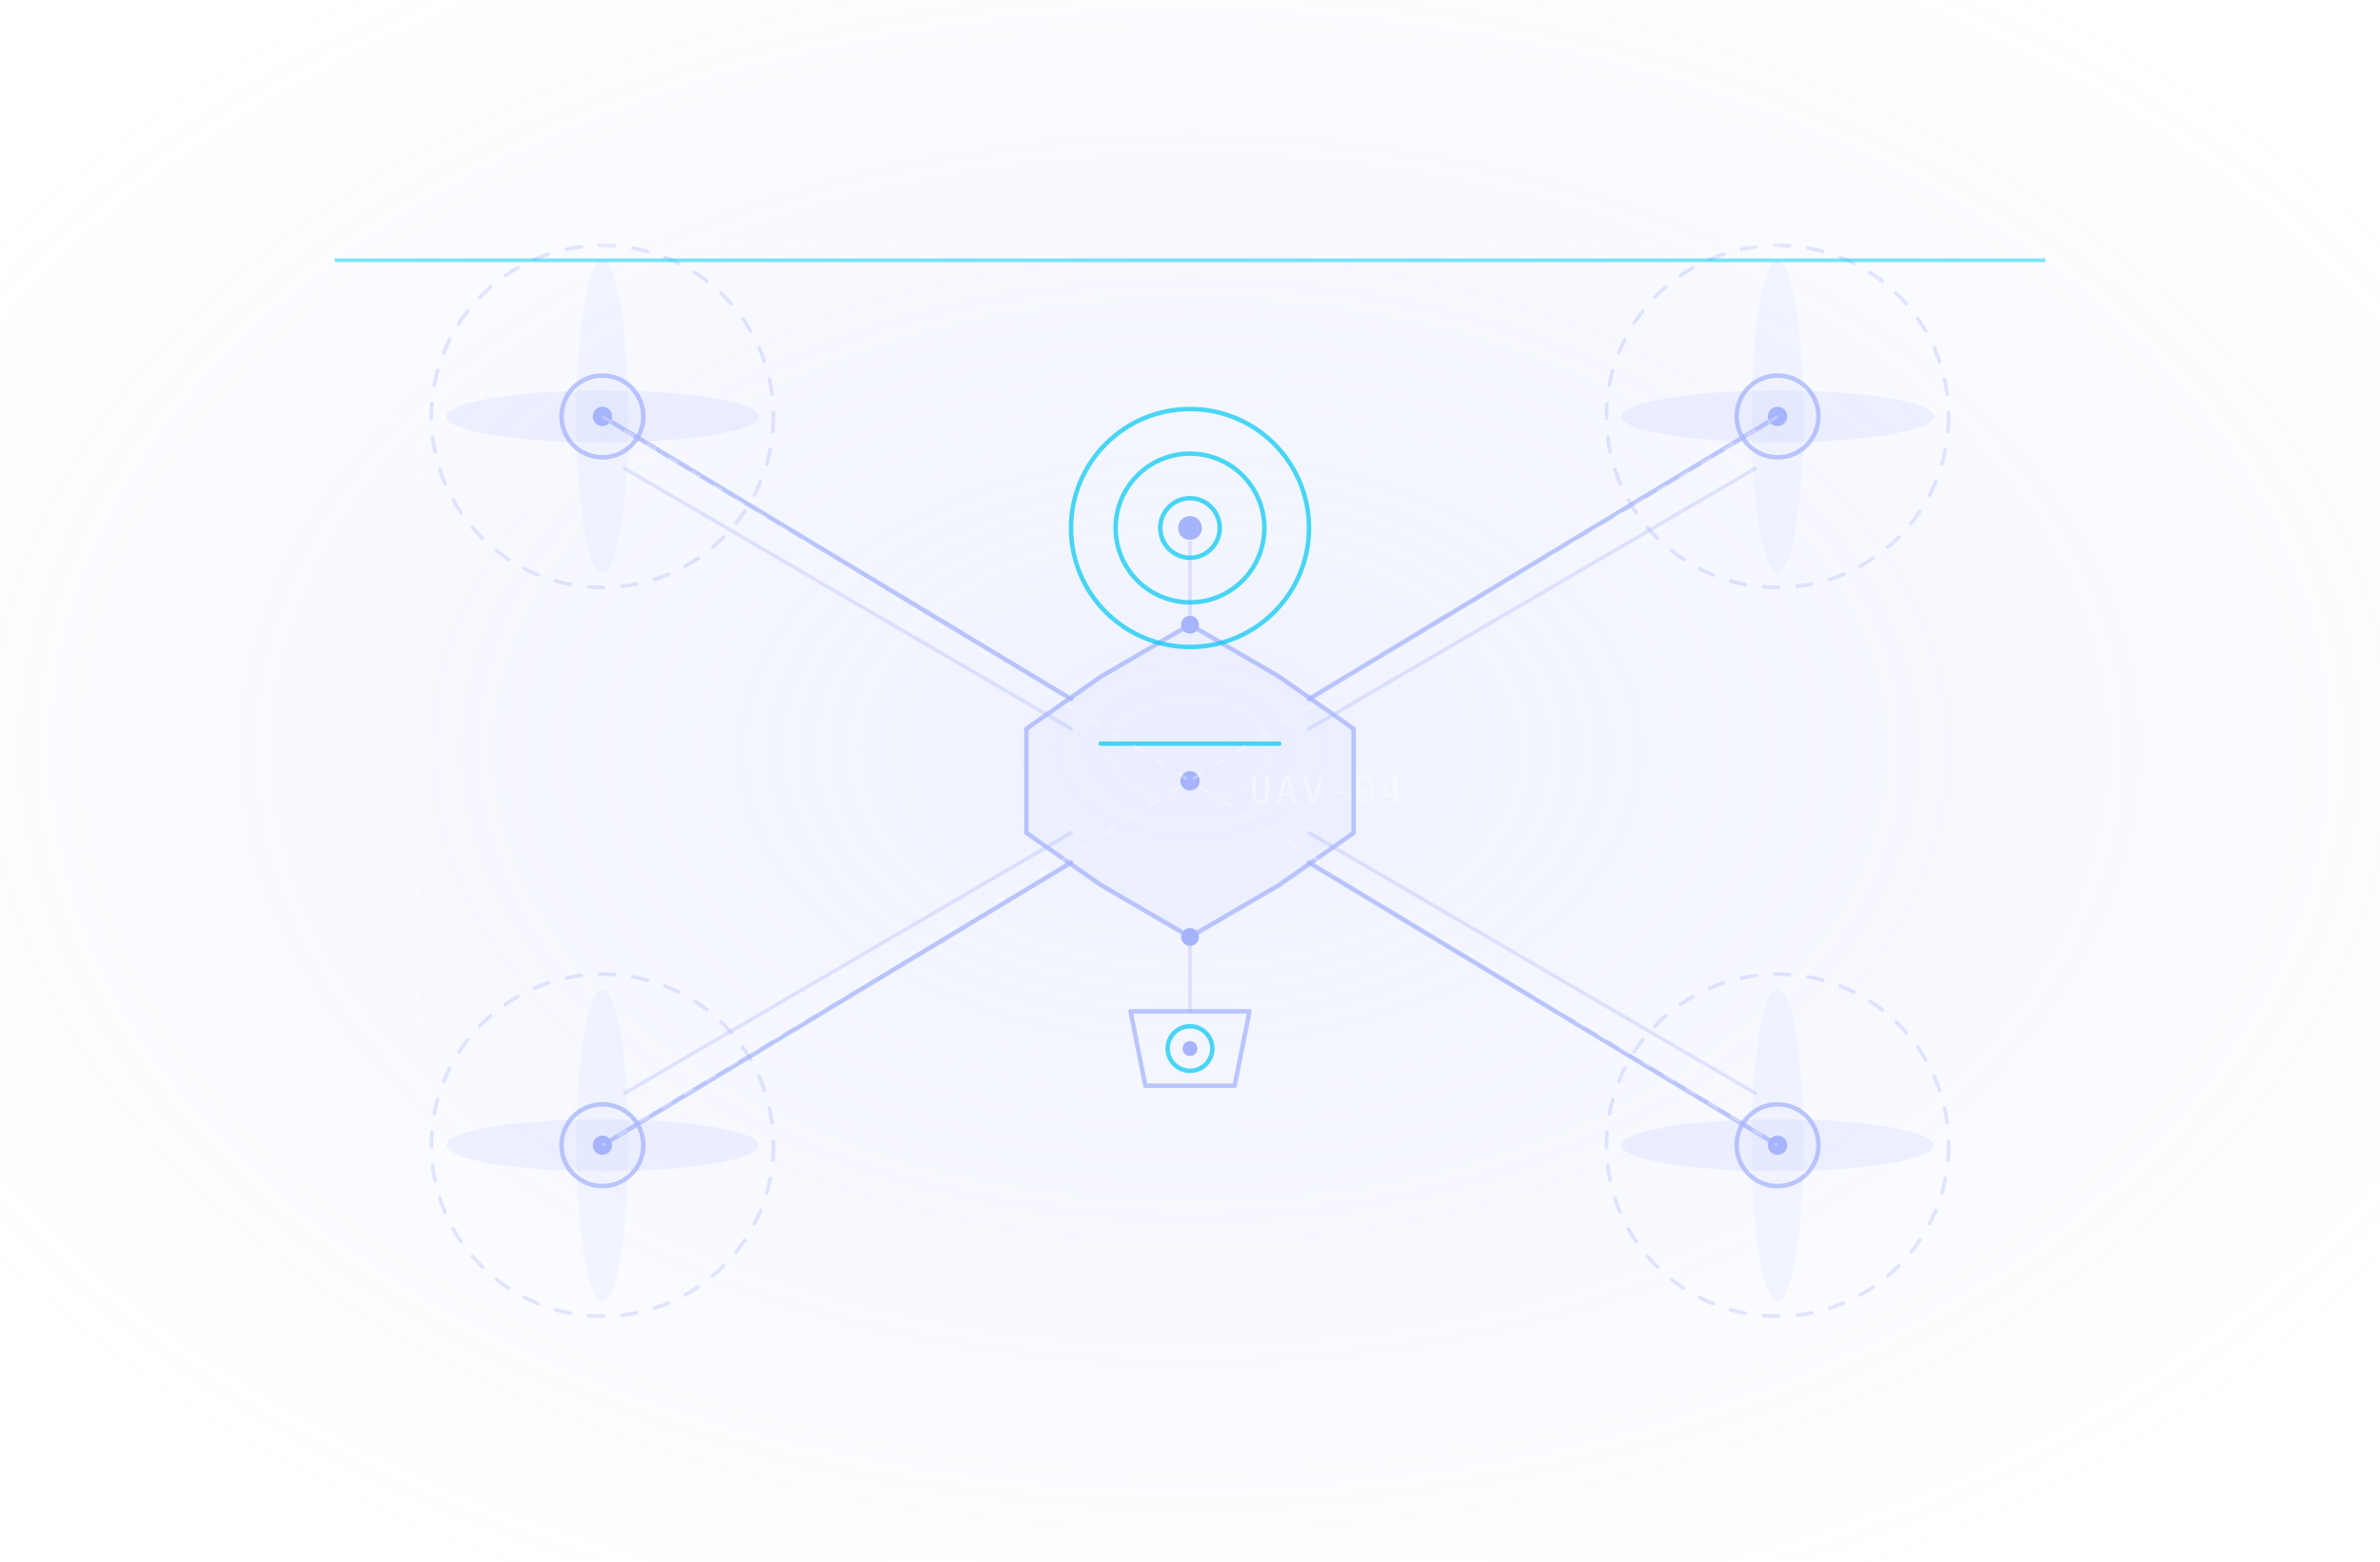
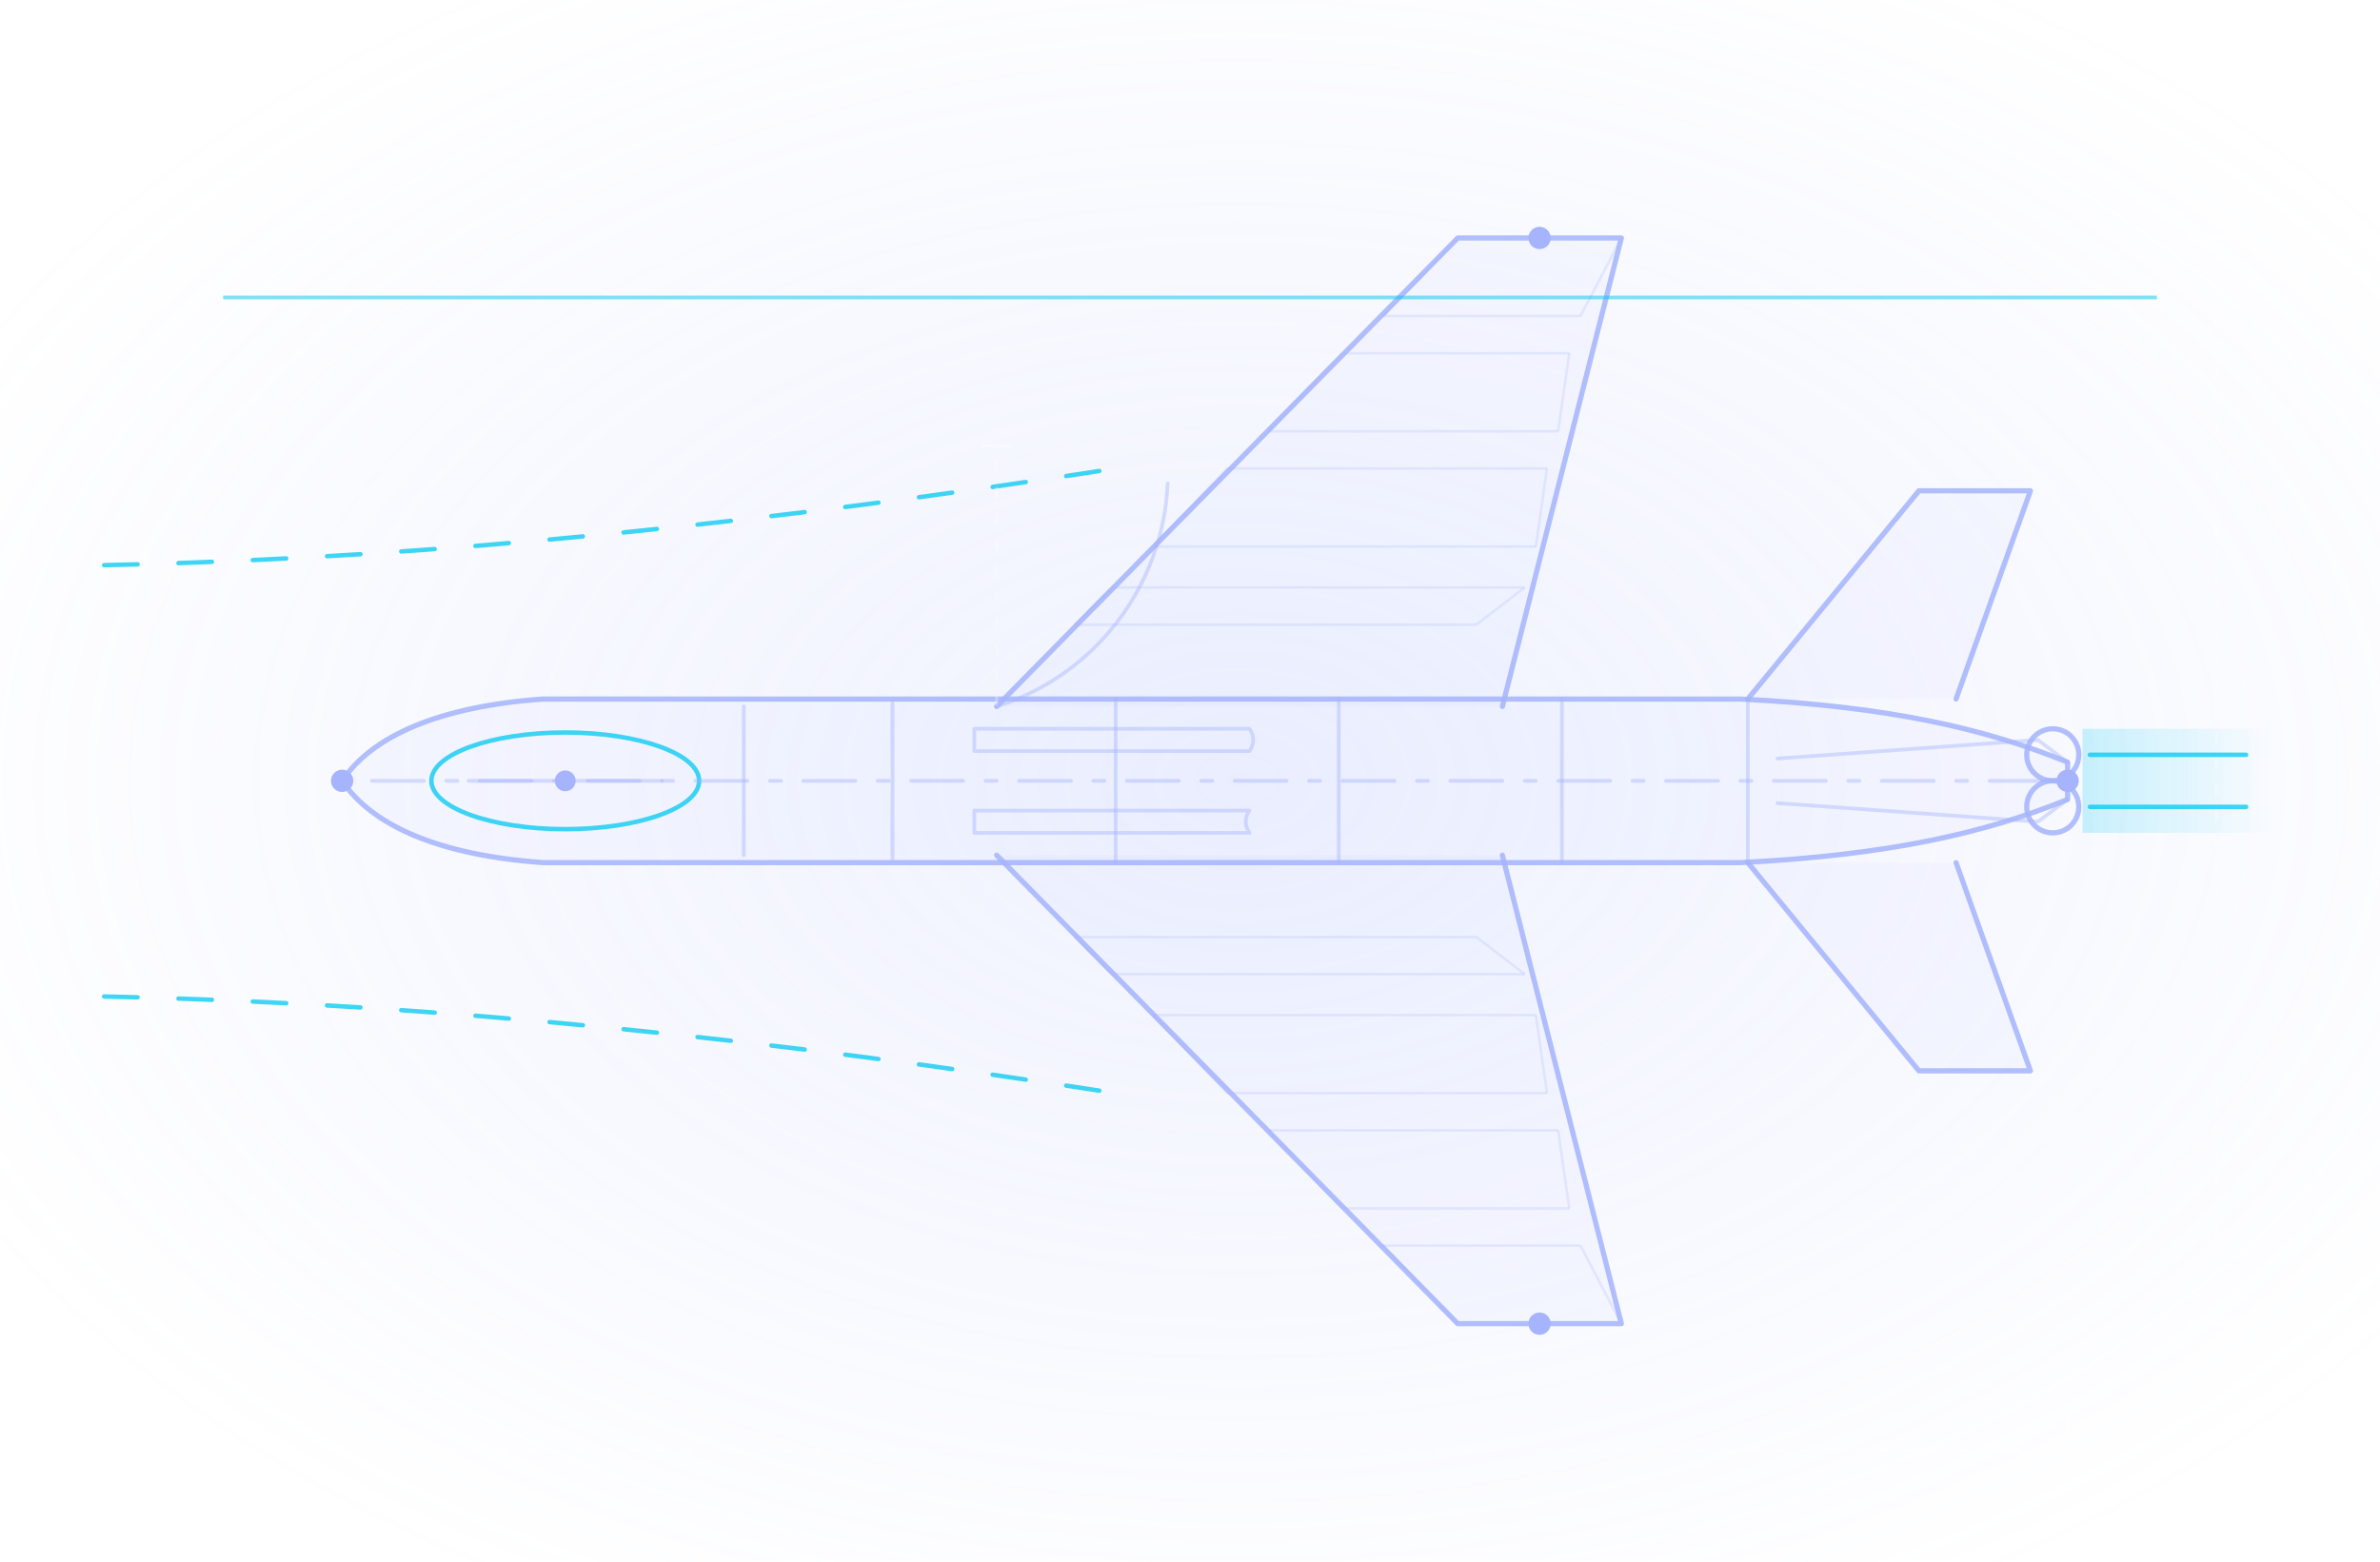
<svg xmlns="http://www.w3.org/2000/svg" viewBox="0 0 640 420" width="640" height="420" role="img">
  <defs>
    <pattern id="g" width="40" height="40" patternUnits="userSpaceOnUse">
      <path d="M40 0H0V40" fill="none" stroke="rgba(255,255,255,.05)" stroke-width="1" />
    </pattern>
-     <radialGradient id="glow" cx="50%" cy="48%" r="60%">
+     <radialGradient id="glow" cx="52%" cy="50%" r="60%">
      <stop offset="0%" stop-color="#a5b4fc" stop-opacity=".18" />
      <stop offset="100%" stop-color="#a5b4fc" stop-opacity="0" />
    </radialGradient>
+     <linearGradient id="jet" x1="0" y1="0" x2="1" y2="0">
+       <stop offset="0%" stop-color="#00c8f0" stop-opacity=".45" />
+       <stop offset="100%" stop-color="#00c8f0" stop-opacity="0" />
+     </linearGradient>
  </defs>
  <style>
- .ln{fill:none;stroke:#a5b4fc;stroke-opacity:.75;stroke-width:1.2;stroke-linejoin:round;stroke-linecap:round}
- .ln2{fill:none;stroke:#a5b4fc;stroke-opacity:.32;stroke-width:1;stroke-linejoin:round;stroke-linecap:round}
- .cy{fill:none;stroke:#00c8f0;stroke-opacity:.7;stroke-width:1.2;stroke-linecap:round}
+ .ln{fill:none;stroke:#a5b4fc;stroke-opacity:.85;stroke-width:1.4;stroke-linejoin:round;stroke-linecap:round}
+ .ln2{fill:none;stroke:#a5b4fc;stroke-opacity:.42;stroke-width:1;stroke-linejoin:round;stroke-linecap:round}
+ .mesh{fill:none;stroke:#a5b4fc;stroke-opacity:.22;stroke-width:.7}
+ .cy{fill:none;stroke:#00c8f0;stroke-opacity:.75;stroke-width:1.2;stroke-linecap:round}
.fl{fill:#a5b4fc;fill-opacity:.07}
.nd{fill:#a5b4fc}
.dim{fill:none;stroke:rgba(255,255,255,.28);stroke-width:.8;stroke-dasharray:3 4}
+ .tick{fill:none;stroke:rgba(255,255,255,.4);stroke-width:.9}
.blink{animation:bk 3.2s ease-in-out infinite}
.blink:nth-of-type(2n){animation-delay:.5s}
.blink:nth-of-type(3n){animation-delay:1.1s}
@keyframes bk{0%,100%{opacity:.2}50%{opacity:1}}
.scan{animation:sc 7s cubic-bezier(.6,0,.4,1) infinite}
@keyframes sc{0%{opacity:0;transform:translateY(-40px)}12%{opacity:1}88%{opacity:1}100%{opacity:0;transform:translateY(400px)}}
.float{animation:fo 9s ease-in-out infinite}
- @keyframes fo{0%,100%{transform:translateY(0)}50%{transform:translateY(-9px)}}
- .spin{transform-box:fill-box;transform-origin:center;animation:sp 1.1s linear infinite}
- .spinr{transform-box:fill-box;transform-origin:center;animation:sp 1.3s linear infinite reverse}
- @keyframes sp{to{transform:rotate(360deg)}}
- .pulse{animation:pl 2.6s ease-in-out infinite}
- @keyframes pl{0%,100%{opacity:.3}50%{opacity:.9}}
+ @keyframes fo{0%,100%{transform:translateY(0)}50%{transform:translateY(-8px)}}
+ .stream{stroke-dasharray:9 11;animation:st 3.6s linear infinite}
+ @keyframes st{to{stroke-dashoffset:-80}}
+ .pulse{animation:pl 3s ease-in-out infinite}
+ @keyframes pl{0%,100%{opacity:.35}50%{opacity:.95}}
+ .sweep{animation:sw 6s ease-in-out infinite}
+ @keyframes sw{0%,100%{opacity:.15}50%{opacity:.5}}
</style>
  <rect width="640" height="420" fill="url(#g)" />
  <rect width="640" height="420" fill="url(#glow)" />
  <g class="float">
-     <g class="ln">
-       <line x1="352" y1="188" x2="478" y2="112" />
-       <line x1="288" y1="188" x2="162" y2="112" />
-       <line x1="352" y1="232" x2="478" y2="308" />
-       <line x1="288" y1="232" x2="162" y2="308" />
+     <path class="fl" d="M92 210 C100 198 118 190 146 188 L468 188 C508 190 534 196 556 205 L556 215 C534 224 508 230 468 232 L146 232 C118 230 100 222 92 210 Z" />
+     <path class="ln" d="M92 210 C100 198 118 190 146 188 L468 188 C508 190 534 196 556 205 L556 215 C534 224 508 230 468 232 L146 232 C118 230 100 222 92 210 Z" />
+     <path class="fl" d="M268 190 L392 64 L436 64 L404 190 Z" />
+     <path class="ln" d="M268 190 L392 64 L436 64 L404 190" />
+     <path class="fl" d="M268 230 L392 356 L436 356 L404 230 Z" />
+     <path class="ln" d="M268 230 L392 356 L436 356 L404 230" />
+     <g class="mesh">
+       <path d="M299 158 L410 158 M330 126 L416 126 M361 95 L422 95" />
+       <path d="M289 168 L397 168 M310 147 L413 147 M341 116 L419 116 M372 85 L425 85" />
+       <path d="M299 158 L289 168 M330 126 L310 147 M361 95 L341 116 M392 64 L372 85" />
+       <path d="M410 158 L397 168 M416 126 L413 147 M422 95 L419 116 M436 64 L425 85" />
    </g>
-     <g class="ln2" stroke-opacity=".3">
-       <line x1="352" y1="196" x2="472" y2="126" />
-       <line x1="288" y1="196" x2="168" y2="126" />
-       <line x1="352" y1="224" x2="472" y2="294" />
-       <line x1="288" y1="224" x2="168" y2="294" />
+     <g class="mesh">
+       <path d="M299 262 L410 262 M330 294 L416 294 M361 325 L422 325" />
+       <path d="M289 252 L397 252 M310 273 L413 273 M341 304 L419 304 M372 335 L425 335" />
+       <path d="M299 262 L289 252 M330 294 L310 273 M361 325 L341 304 M392 356 L372 335" />
+       <path d="M410 262 L397 252 M416 294 L413 273 M422 325 L419 304 M436 356 L425 335" />
    </g>
-     <path class="fl" d="M296 182 L320 168 L344 182 L364 196 L364 224 L344 238 L320 252 L296 238 L276 224 L276 196 Z" />
-     <path class="ln" d="M296 182 L320 168 L344 182 L364 196 L364 224 L344 238 L320 252 L296 238 L276 224 L276 196 Z" />
-     <line class="cy blink" x1="296" y1="200" x2="344" y2="200" stroke-width="2" />
-     <circle class="nd blink" cx="320" cy="210" r="2.6" />
-     <line class="ln2" x1="320" y1="168" x2="320" y2="146" stroke-opacity=".5" />
-     <circle class="nd blink" cx="320" cy="142" r="3.2" />
-     <circle class="cy" cx="320" cy="142" r="8" stroke-opacity=".35" />
-     <line class="ln2" x1="320" y1="252" x2="320" y2="272" stroke-opacity=".5" />
-     <path class="ln" d="M304 272 L336 272 L332 292 L308 292 Z" />
-     <circle class="cy" cx="320" cy="282" r="6" stroke-opacity=".7" />
-     <circle class="nd blink" cx="320" cy="282" r="2" />
+     <path class="fl" d="M470 188 L516 132 L546 132 L526 188 Z" />
+     <path class="ln" d="M470 188 L516 132 L546 132 L526 188" />
+     <path class="fl" d="M470 232 L516 288 L546 288 L526 232 Z" />
+     <path class="ln" d="M470 232 L516 288 L546 288 L526 232" />
+     <path class="ln2" d="M478 204 L548 199 L556 205 M478 216 L548 221 L556 215" stroke-opacity=".55" />
+     <ellipse class="cy" cx="152" cy="210" rx="36" ry="13" />
+     <path class="ln2" d="M126 210 h52" stroke-opacity=".4" />
+     <path class="ln2" d="M262 196 h74 a5 5 0 0 1 0 6 h-74 Z" stroke-opacity=".55" />
+     <path class="ln2" d="M262 218 h74 a5 5 0 0 0 0 6 h-74 Z" stroke-opacity=".55" />
+     <path class="ln2" d="M100 210 H556" stroke-opacity=".3" stroke-dasharray="14 6 3 6" />
+     <path class="ln2" d="M200 190 V230 M240 189 V231 M300 188 V232 M360 188 V232 M420 188 V232 M470 188 V232" stroke-opacity=".2" />
    <g>
-       <circle class="ln2" cx="478" cy="112" r="46" stroke-dasharray="4 5" stroke-opacity=".3" />
-       <circle class="ln" cx="478" cy="112" r="11" />
-       <g class="spin">
-         <ellipse cx="478" cy="112" rx="42" ry="7" fill="#a5b4fc" fill-opacity=".16" />
-       </g>
-       <g class="spinr">
-         <ellipse cx="478" cy="112" rx="7" ry="42" fill="#a5b4fc" fill-opacity=".1" />
-       </g>
-       <circle class="nd blink" cx="478" cy="112" r="2.6" />
-       <circle class="ln2" cx="162" cy="112" r="46" stroke-dasharray="4 5" stroke-opacity=".3" />
-       <circle class="ln" cx="162" cy="112" r="11" />
-       <g class="spinr">
-         <ellipse cx="162" cy="112" rx="42" ry="7" fill="#a5b4fc" fill-opacity=".16" />
-       </g>
-       <g class="spin">
-         <ellipse cx="162" cy="112" rx="7" ry="42" fill="#a5b4fc" fill-opacity=".1" />
-       </g>
-       <circle class="nd blink" cx="162" cy="112" r="2.6" />
-       <circle class="ln2" cx="478" cy="308" r="46" stroke-dasharray="4 5" stroke-opacity=".3" />
-       <circle class="ln" cx="478" cy="308" r="11" />
-       <g class="spinr">
-         <ellipse cx="478" cy="308" rx="42" ry="7" fill="#a5b4fc" fill-opacity=".16" />
-       </g>
-       <g class="spin">
-         <ellipse cx="478" cy="308" rx="7" ry="42" fill="#a5b4fc" fill-opacity=".1" />
-       </g>
-       <circle class="nd blink" cx="478" cy="308" r="2.6" />
-       <circle class="ln2" cx="162" cy="308" r="46" stroke-dasharray="4 5" stroke-opacity=".3" />
-       <circle class="ln" cx="162" cy="308" r="11" />
-       <g class="spin">
-         <ellipse cx="162" cy="308" rx="42" ry="7" fill="#a5b4fc" fill-opacity=".16" />
-       </g>
-       <g class="spinr">
-         <ellipse cx="162" cy="308" rx="7" ry="42" fill="#a5b4fc" fill-opacity=".1" />
-       </g>
-       <circle class="nd blink" cx="162" cy="308" r="2.6" />
-     </g>
-     <g class="pulse">
-       <circle class="cy" cx="320" cy="142" r="20" stroke-opacity=".25" />
-       <circle class="cy" cx="320" cy="142" r="32" stroke-opacity=".14" />
-     </g>
-     <path class="dim" d="M162 66 L478 66 M162 58 V74 M478 58 V74" />
-     <path class="dim" d="M112 112 V308 M104 112 H120 M104 308 H120" />
-     <g>
-       <line class="dim" x1="162" y1="112" x2="478" y2="308" />
-       <line class="dim" x1="478" y1="112" x2="162" y2="308" />
-       <text x="336" y="216" fill="rgba(255,255,255,.4)" font-size="10" font-family="monospace" letter-spacing="1">UAV-04</text>
-     </g>
-     <circle class="nd blink" cx="320" cy="168" r="2.4" />
-     <circle class="nd blink" cx="320" cy="252" r="2.4" />
-     <g class="scan">
-       <line x1="90" y1="70" x2="550" y2="70" stroke="#00c8f0" stroke-opacity=".5" stroke-width="1" />
+       <circle class="ln" cx="552" cy="203" r="7" />
+       <circle class="ln" cx="552" cy="217" r="7" />
+       <path class="cy pulse" d="M562 203 h42 M562 217 h42" stroke-width="2.4" />
+       <rect x="560" y="196" width="52" height="14" fill="url(#jet)" opacity=".45" />
+       <rect x="560" y="210" width="52" height="14" fill="url(#jet)" opacity=".45" />
    </g>
  </g>
+   <path class="cy stream" d="M28 152 C120 150 210 140 300 126" stroke-opacity=".3" />
+   <path class="cy stream" d="M28 268 C120 270 210 280 300 294" stroke-opacity=".22" />
+   <path class="dim" d="M596 64 V356" />
+   <path class="tick" d="M588 64 H604 M588 356 H604" />
+   <path class="dim" d="M92 390 H556" />
+   <path class="tick" d="M92 382 V398 M556 382 V398" />
+   <path class="dim" d="M268 190 V120" />
+   <path class="tick" d="M264 120 h8" />
+   <path class="ln2 sweep" d="M268 190 A 66 66 0 0 0 314 130" stroke-opacity=".4" />
+   <circle class="nd blink" cx="152" cy="210" r="2.8" />
+   <circle class="nd blink" cx="92" cy="210" r="3" />
+   <circle class="nd blink" cx="414" cy="64" r="3" />
+   <circle class="nd blink" cx="414" cy="356" r="3" />
+   <circle class="nd blink" cx="556" cy="210" r="3" />
+   <g class="scan">
+     <line x1="60" y1="80" x2="580" y2="80" stroke="#00c8f0" stroke-opacity=".5" stroke-width="1" />
+   </g>
</svg>
